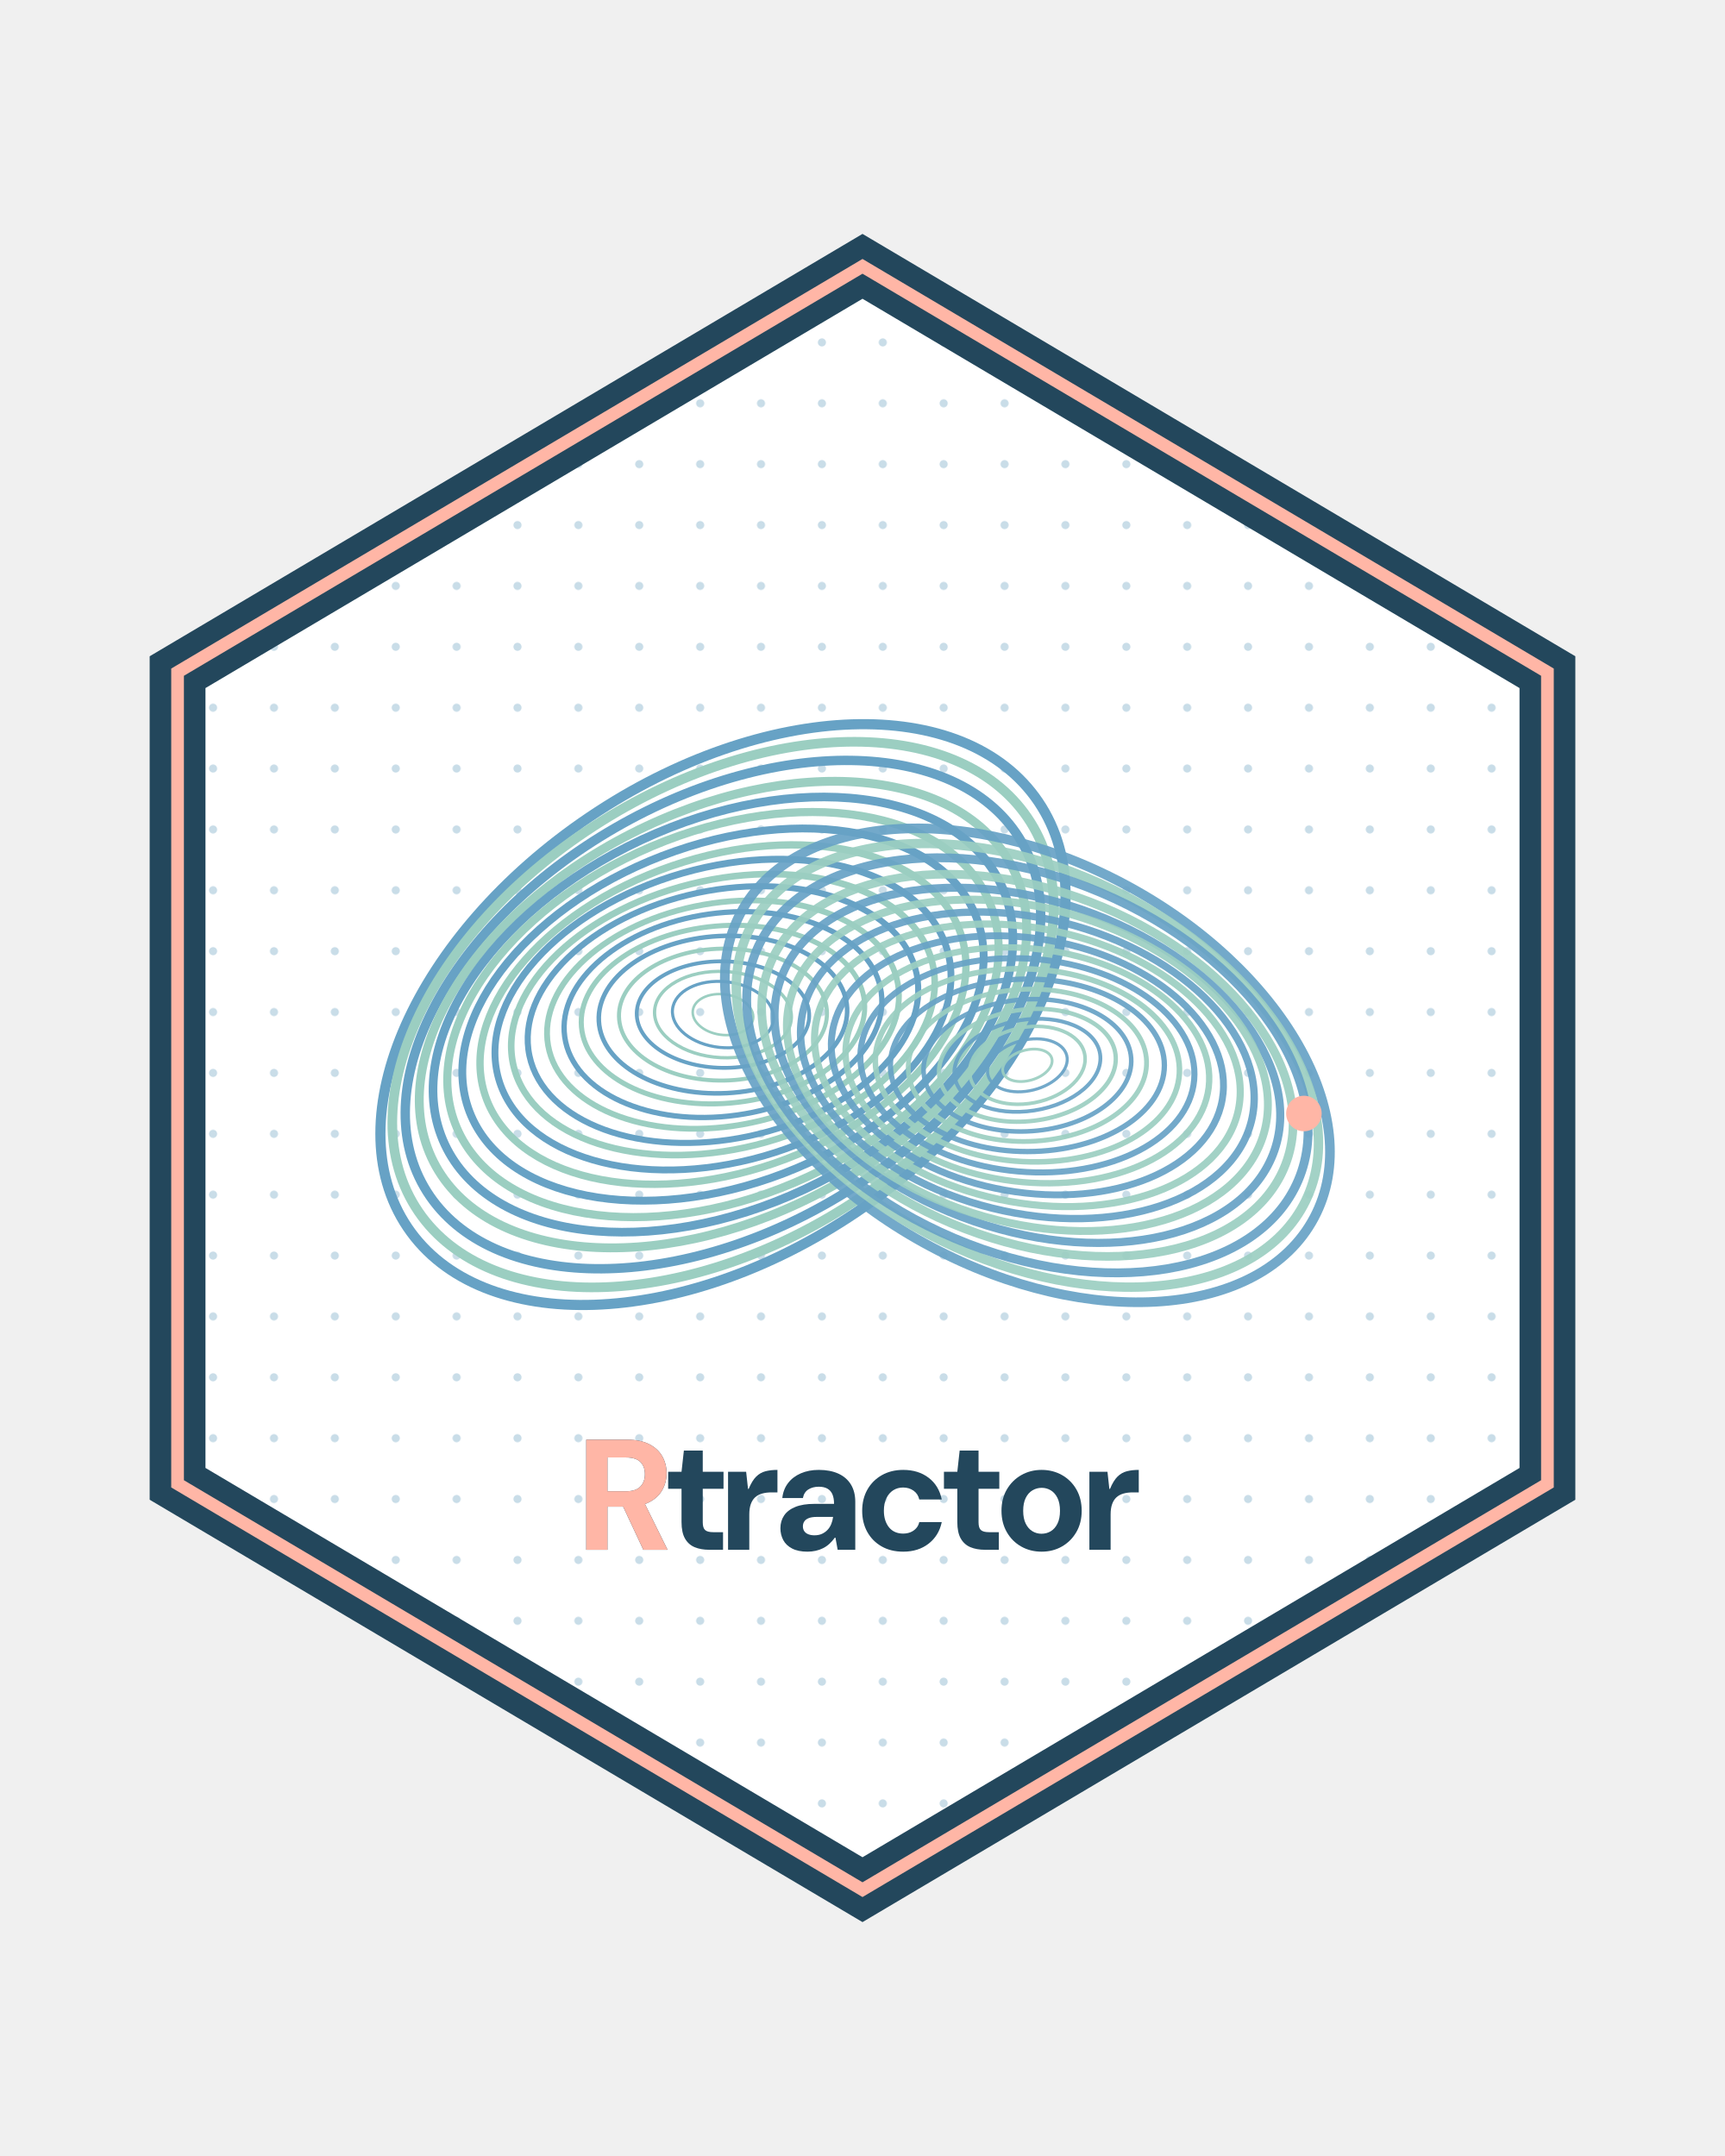
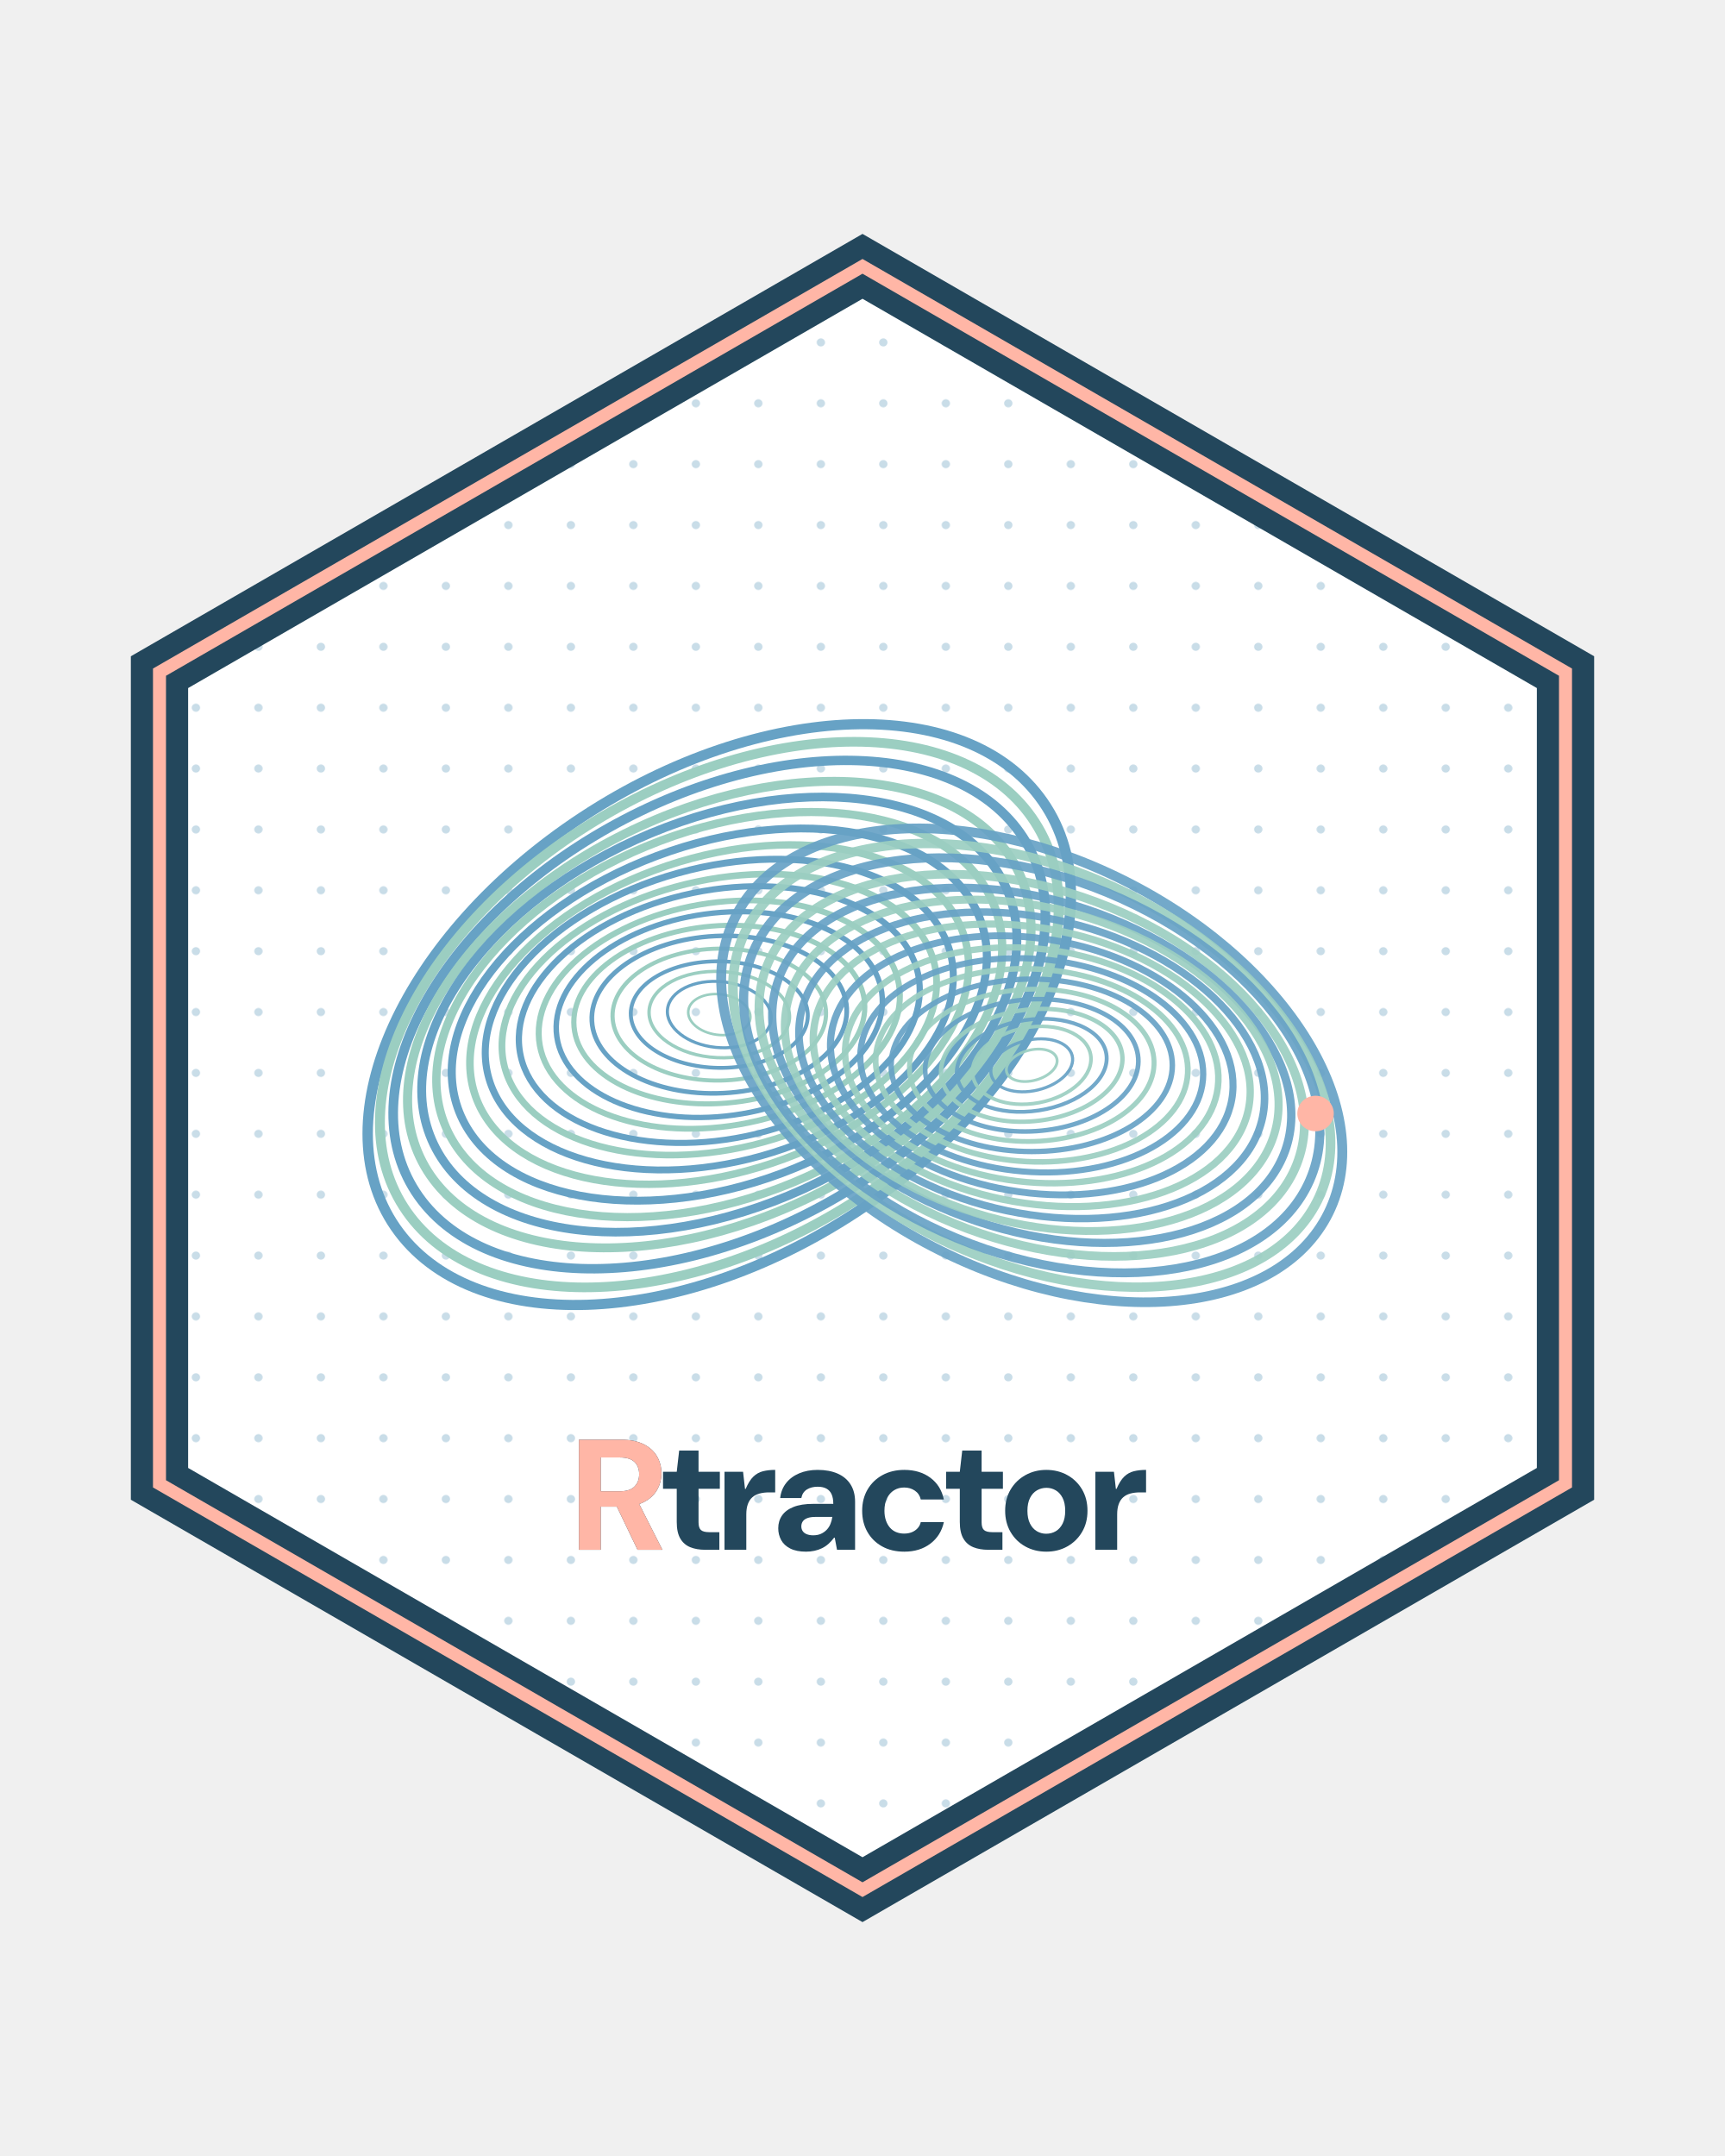
<svg xmlns="http://www.w3.org/2000/svg" width="560" height="700" viewBox="0 0 680 700" role="img">
  <defs>
    <clipPath id="hexclip">
      <polygon points="340,30 610,190 610,510 340,670 70,510 70,190" />
    </clipPath>
    <pattern id="dotgrid" width="24" height="24" patternUnits="userSpaceOnUse">
      <circle cx="12" cy="12" r="1.6" fill="#9DC1D6" opacity="0.55" />
    </pattern>
  </defs>
-   <polygon points="340,30 610,190 610,510 340,670 70,510 70,190" fill="#FFFFFF" clip-path="url(#hexclip)" />
-   <rect x="70" y="30" width="540" height="640" fill="url(#dotgrid)" clip-path="url(#hexclip)" />
-   <g clip-path="url(#hexclip)">
-     <ellipse cx="285" cy="325" rx="150" ry="94" transform="rotate(-34 285 325)" fill="none" stroke="#67A2C5" stroke-width="4" />
-     <ellipse cx="285" cy="325" rx="143" ry="90" transform="rotate(-32 285 325)" fill="none" stroke="#9BCEC1" stroke-width="3.8" />
-     <ellipse cx="285" cy="325" rx="136" ry="85" transform="rotate(-30 285 325)" fill="none" stroke="#67A2C5" stroke-width="3.7" />
-     <ellipse cx="285" cy="325" rx="128" ry="80" transform="rotate(-27 285 325)" fill="none" stroke="#9BCEC1" stroke-width="3.5" />
-     <ellipse cx="285" cy="325" rx="121" ry="76" transform="rotate(-25 285 325)" fill="none" stroke="#67A2C5" stroke-width="3.4" />
-     <ellipse cx="285" cy="325" rx="114" ry="72" transform="rotate(-23 285 325)" fill="none" stroke="#9BCEC1" stroke-width="3.2" />
-     <ellipse cx="285" cy="325" rx="107" ry="67" transform="rotate(-21 285 325)" fill="none" stroke="#67A2C5" stroke-width="3.1" />
-     <ellipse cx="285" cy="325" rx="99" ry="62" transform="rotate(-19 285 325)" fill="none" stroke="#9BCEC1" stroke-width="2.9" />
-     <ellipse cx="285" cy="325" rx="92" ry="58" transform="rotate(-16 285 325)" fill="none" stroke="#67A2C5" stroke-width="2.7" />
-     <ellipse cx="285" cy="325" rx="85" ry="53" transform="rotate(-14 285 325)" fill="none" stroke="#9BCEC1" stroke-width="2.6" />
-     <ellipse cx="285" cy="325" rx="78" ry="49" transform="rotate(-12 285 325)" fill="none" stroke="#67A2C5" stroke-width="2.4" />
-     <ellipse cx="285" cy="325" rx="70" ry="44" transform="rotate(-10 285 325)" fill="none" stroke="#9BCEC1" stroke-width="2.3" />
-     <ellipse cx="285" cy="325" rx="63" ry="40" transform="rotate(-8  285 325)" fill="none" stroke="#67A2C5" stroke-width="2.1" />
-     <ellipse cx="285" cy="325" rx="56" ry="35" transform="rotate(-5  285 325)" fill="none" stroke="#9BCEC1" stroke-width="2.0" />
-     <ellipse cx="285" cy="325" rx="49" ry="31" transform="rotate(-3  285 325)" fill="none" stroke="#67A2C5" stroke-width="1.8" />
-     <ellipse cx="285" cy="325" rx="41" ry="26" transform="rotate(-1  285 325)" fill="none" stroke="#9BCEC1" stroke-width="1.6" />
-     <ellipse cx="285" cy="325" rx="34" ry="21" transform="rotate(1   285 325)" fill="none" stroke="#67A2C5" stroke-width="1.5" />
-     <ellipse cx="285" cy="325" rx="27" ry="17" transform="rotate(3   285 325)" fill="none" stroke="#9BCEC1" stroke-width="1.3" />
-     <ellipse cx="285" cy="325" rx="20" ry="13" transform="rotate(6   285 325)" fill="none" stroke="#67A2C5" stroke-width="1.2" />
-     <ellipse cx="285" cy="325" rx="12" ry="8" transform="rotate(8   285 325)" fill="none" stroke="#9BCEC1" stroke-width="1.0" />
-     <ellipse cx="405" cy="345" rx="128" ry="81" transform="rotate(28 405 345)" fill="none" stroke="#67A2C5" stroke-width="3.8" opacity="0.92" />
-     <ellipse cx="405" cy="345" rx="122" ry="77" transform="rotate(26 405 345)" fill="none" stroke="#9BCEC1" stroke-width="3.7" opacity="0.92" />
-     <ellipse cx="405" cy="345" rx="116" ry="74" transform="rotate(23 405 345)" fill="none" stroke="#67A2C5" stroke-width="3.5" opacity="0.92" />
-     <ellipse cx="405" cy="345" rx="109" ry="69" transform="rotate(21 405 345)" fill="none" stroke="#9BCEC1" stroke-width="3.4" opacity="0.92" />
-     <ellipse cx="405" cy="345" rx="103" ry="65" transform="rotate(19 405 345)" fill="none" stroke="#67A2C5" stroke-width="3.2" opacity="0.92" />
-     <ellipse cx="405" cy="345" rx="97" ry="62" transform="rotate(16 405 345)" fill="none" stroke="#9BCEC1" stroke-width="3.1" opacity="0.92" />
-     <ellipse cx="405" cy="345" rx="91" ry="58" transform="rotate(14 405 345)" fill="none" stroke="#67A2C5" stroke-width="2.9" opacity="0.92" />
-     <ellipse cx="405" cy="345" rx="85" ry="54" transform="rotate(12 405 345)" fill="none" stroke="#9BCEC1" stroke-width="2.8" opacity="0.92" />
-     <ellipse cx="405" cy="345" rx="78" ry="50" transform="rotate(10 405 345)" fill="none" stroke="#67A2C5" stroke-width="2.7" opacity="0.92" />
-     <ellipse cx="405" cy="345" rx="72" ry="46" transform="rotate(7   405 345)" fill="none" stroke="#9BCEC1" stroke-width="2.5" opacity="0.92" />
-     <ellipse cx="405" cy="345" rx="66" ry="42" transform="rotate(5   405 345)" fill="none" stroke="#67A2C5" stroke-width="2.4" opacity="0.92" />
-     <ellipse cx="405" cy="345" rx="60" ry="38" transform="rotate(3   405 345)" fill="none" stroke="#9BCEC1" stroke-width="2.2" opacity="0.92" />
-     <ellipse cx="405" cy="345" rx="54" ry="34" transform="rotate(0   405 345)" fill="none" stroke="#67A2C5" stroke-width="2.1" opacity="0.92" />
-     <ellipse cx="405" cy="345" rx="47" ry="30" transform="rotate(-2  405 345)" fill="none" stroke="#9BCEC1" stroke-width="1.9" opacity="0.92" />
-     <ellipse cx="405" cy="345" rx="41" ry="26" transform="rotate(-4  405 345)" fill="none" stroke="#67A2C5" stroke-width="1.8" opacity="0.92" />
-     <ellipse cx="405" cy="345" rx="35" ry="22" transform="rotate(-7  405 345)" fill="none" stroke="#9BCEC1" stroke-width="1.7" opacity="0.92" />
-     <ellipse cx="405" cy="345" rx="29" ry="18" transform="rotate(-9  405 345)" fill="none" stroke="#67A2C5" stroke-width="1.5" opacity="0.92" />
-     <ellipse cx="405" cy="345" rx="23" ry="15" transform="rotate(-11 405 345)" fill="none" stroke="#9BCEC1" stroke-width="1.4" opacity="0.92" />
-     <ellipse cx="405" cy="345" rx="16" ry="10" transform="rotate(-14 405 345)" fill="none" stroke="#67A2C5" stroke-width="1.2" opacity="0.92" />
-     <ellipse cx="405" cy="345" rx="10" ry="6" transform="rotate(-16 405 345)" fill="none" stroke="#9BCEC1" stroke-width="1.1" opacity="0.92" />
-     <circle cx="514" cy="364" r="7" fill="#FFB6A6" />
+   <g transform="translate(340,0) scale(1.0264,1) translate(-340,0)">
+     <polygon points="340,30 610,190 610,510 340,670 70,510 70,190" fill="#FFFFFF" clip-path="url(#hexclip)" />
+     <rect x="70" y="30" width="540" height="640" fill="url(#dotgrid)" clip-path="url(#hexclip)" />
+     <g clip-path="url(#hexclip)">
+       <ellipse cx="285" cy="325" rx="150" ry="94" transform="rotate(-34 285 325)" fill="none" stroke="#67A2C5" stroke-width="4" />
+       <ellipse cx="285" cy="325" rx="143" ry="90" transform="rotate(-32 285 325)" fill="none" stroke="#9BCEC1" stroke-width="3.8" />
+       <ellipse cx="285" cy="325" rx="136" ry="85" transform="rotate(-30 285 325)" fill="none" stroke="#67A2C5" stroke-width="3.7" />
+       <ellipse cx="285" cy="325" rx="128" ry="80" transform="rotate(-27 285 325)" fill="none" stroke="#9BCEC1" stroke-width="3.5" />
+       <ellipse cx="285" cy="325" rx="121" ry="76" transform="rotate(-25 285 325)" fill="none" stroke="#67A2C5" stroke-width="3.4" />
+       <ellipse cx="285" cy="325" rx="114" ry="72" transform="rotate(-23 285 325)" fill="none" stroke="#9BCEC1" stroke-width="3.2" />
+       <ellipse cx="285" cy="325" rx="107" ry="67" transform="rotate(-21 285 325)" fill="none" stroke="#67A2C5" stroke-width="3.1" />
+       <ellipse cx="285" cy="325" rx="99" ry="62" transform="rotate(-19 285 325)" fill="none" stroke="#9BCEC1" stroke-width="2.9" />
+       <ellipse cx="285" cy="325" rx="92" ry="58" transform="rotate(-16 285 325)" fill="none" stroke="#67A2C5" stroke-width="2.7" />
+       <ellipse cx="285" cy="325" rx="85" ry="53" transform="rotate(-14 285 325)" fill="none" stroke="#9BCEC1" stroke-width="2.6" />
+       <ellipse cx="285" cy="325" rx="78" ry="49" transform="rotate(-12 285 325)" fill="none" stroke="#67A2C5" stroke-width="2.4" />
+       <ellipse cx="285" cy="325" rx="70" ry="44" transform="rotate(-10 285 325)" fill="none" stroke="#9BCEC1" stroke-width="2.3" />
+       <ellipse cx="285" cy="325" rx="63" ry="40" transform="rotate(-8  285 325)" fill="none" stroke="#67A2C5" stroke-width="2.1" />
+       <ellipse cx="285" cy="325" rx="56" ry="35" transform="rotate(-5  285 325)" fill="none" stroke="#9BCEC1" stroke-width="2.0" />
+       <ellipse cx="285" cy="325" rx="49" ry="31" transform="rotate(-3  285 325)" fill="none" stroke="#67A2C5" stroke-width="1.8" />
+       <ellipse cx="285" cy="325" rx="41" ry="26" transform="rotate(-1  285 325)" fill="none" stroke="#9BCEC1" stroke-width="1.6" />
+       <ellipse cx="285" cy="325" rx="34" ry="21" transform="rotate(1   285 325)" fill="none" stroke="#67A2C5" stroke-width="1.5" />
+       <ellipse cx="285" cy="325" rx="27" ry="17" transform="rotate(3   285 325)" fill="none" stroke="#9BCEC1" stroke-width="1.3" />
+       <ellipse cx="285" cy="325" rx="20" ry="13" transform="rotate(6   285 325)" fill="none" stroke="#67A2C5" stroke-width="1.2" />
+       <ellipse cx="285" cy="325" rx="12" ry="8" transform="rotate(8   285 325)" fill="none" stroke="#9BCEC1" stroke-width="1.0" />
+       <ellipse cx="405" cy="345" rx="128" ry="81" transform="rotate(28 405 345)" fill="none" stroke="#67A2C5" stroke-width="3.8" opacity="0.92" />
+       <ellipse cx="405" cy="345" rx="122" ry="77" transform="rotate(26 405 345)" fill="none" stroke="#9BCEC1" stroke-width="3.7" opacity="0.92" />
+       <ellipse cx="405" cy="345" rx="116" ry="74" transform="rotate(23 405 345)" fill="none" stroke="#67A2C5" stroke-width="3.5" opacity="0.92" />
+       <ellipse cx="405" cy="345" rx="109" ry="69" transform="rotate(21 405 345)" fill="none" stroke="#9BCEC1" stroke-width="3.4" opacity="0.92" />
+       <ellipse cx="405" cy="345" rx="103" ry="65" transform="rotate(19 405 345)" fill="none" stroke="#67A2C5" stroke-width="3.2" opacity="0.92" />
+       <ellipse cx="405" cy="345" rx="97" ry="62" transform="rotate(16 405 345)" fill="none" stroke="#9BCEC1" stroke-width="3.1" opacity="0.92" />
+       <ellipse cx="405" cy="345" rx="91" ry="58" transform="rotate(14 405 345)" fill="none" stroke="#67A2C5" stroke-width="2.9" opacity="0.92" />
+       <ellipse cx="405" cy="345" rx="85" ry="54" transform="rotate(12 405 345)" fill="none" stroke="#9BCEC1" stroke-width="2.8" opacity="0.92" />
+       <ellipse cx="405" cy="345" rx="78" ry="50" transform="rotate(10 405 345)" fill="none" stroke="#67A2C5" stroke-width="2.7" opacity="0.92" />
+       <ellipse cx="405" cy="345" rx="72" ry="46" transform="rotate(7   405 345)" fill="none" stroke="#9BCEC1" stroke-width="2.5" opacity="0.92" />
+       <ellipse cx="405" cy="345" rx="66" ry="42" transform="rotate(5   405 345)" fill="none" stroke="#67A2C5" stroke-width="2.4" opacity="0.92" />
+       <ellipse cx="405" cy="345" rx="60" ry="38" transform="rotate(3   405 345)" fill="none" stroke="#9BCEC1" stroke-width="2.2" opacity="0.92" />
+       <ellipse cx="405" cy="345" rx="54" ry="34" transform="rotate(0   405 345)" fill="none" stroke="#67A2C5" stroke-width="2.1" opacity="0.92" />
+       <ellipse cx="405" cy="345" rx="47" ry="30" transform="rotate(-2  405 345)" fill="none" stroke="#9BCEC1" stroke-width="1.9" opacity="0.92" />
+       <ellipse cx="405" cy="345" rx="41" ry="26" transform="rotate(-4  405 345)" fill="none" stroke="#67A2C5" stroke-width="1.8" opacity="0.92" />
+       <ellipse cx="405" cy="345" rx="35" ry="22" transform="rotate(-7  405 345)" fill="none" stroke="#9BCEC1" stroke-width="1.7" opacity="0.92" />
+       <ellipse cx="405" cy="345" rx="29" ry="18" transform="rotate(-9  405 345)" fill="none" stroke="#67A2C5" stroke-width="1.5" opacity="0.92" />
+       <ellipse cx="405" cy="345" rx="23" ry="15" transform="rotate(-11 405 345)" fill="none" stroke="#9BCEC1" stroke-width="1.4" opacity="0.92" />
+       <ellipse cx="405" cy="345" rx="16" ry="10" transform="rotate(-14 405 345)" fill="none" stroke="#67A2C5" stroke-width="1.2" opacity="0.92" />
+       <ellipse cx="405" cy="345" rx="10" ry="6" transform="rotate(-16 405 345)" fill="none" stroke="#9BCEC1" stroke-width="1.1" opacity="0.92" />
+       <circle cx="514" cy="364" r="7" fill="#FFB6A6" />
+     </g>
+     <g>
+       <g transform="translate(228.304 536.0) scale(0.062 -0.062)">
+         <path d="M45 0V700H307Q391 700 446.5 671.0Q502 642 529.0 593.5Q556 545 556 486Q556 430 529.5 381.5Q503 333 447.5 303.5Q392 274 305 274H180V0ZM408 0 264 308H410L562 0ZM180 372H298Q360 372 389.0 402.0Q418 432 418 481Q418 530 389.0 558.5Q360 587 298 587H180Z" fill="#23475C" />
+       </g>
+       <g transform="translate(263.078 536.0) scale(0.062 -0.062)">
+         <path d="M266 0Q213 0 173.5 16.5Q134 33 112.0 71.5Q90 110 90 177V388H5V496H90L105 631H225V496H357V388H225V175Q225 139 240.0 125.5Q255 112 291 112H354V0Z" fill="#23475C" />
+       </g>
+       <g transform="translate(284.522 536.0) scale(0.062 -0.062)">
+         <path d="M40 0V496H155L167 387H171Q193 440 219.0 465.5Q245 491 278.5 499.5Q312 508 354 508V365H317Q283 365 256.5 357.5Q230 350 212.0 333.5Q194 317 184.5 290.0Q175 263 175 225V0Z" fill="#23475C" />
+       </g>
+       <g transform="translate(305.780 536.0) scale(0.062 -0.062)">
+         <path d="M202 -12Q143 -12 104.5 8.0Q66 28 48.0 62.0Q30 96 30 137Q30 183 53.5 218.0Q77 253 125.0 272.5Q173 292 246 292H371Q371 329 360.5 353.0Q350 377 328.5 389.0Q307 401 274 401Q235 401 207.5 383.5Q180 366 173 329H42Q48 384 78.5 424.0Q109 464 159.5 486.0Q210 508 274 508Q346 508 398.0 484.5Q450 461 478.0 415.5Q506 370 506 305V0H394L380 77H376Q360 55 341.5 38.0Q323 21 301.0 10.0Q279 -1 254.0 -6.5Q229 -12 202 -12ZM246 92Q274 92 294.5 101.5Q315 111 330.0 127.0Q345 143 353.5 164.5Q362 186 365 209H261Q230 209 210.5 201.5Q191 194 182.0 180.5Q173 167 173 149Q173 131 182.0 118.0Q191 105 208.0 98.5Q225 92 246 92Z" fill="#23475C" />
+       </g>
+       <g transform="translate(338.322 536.0) scale(0.062 -0.062)">
+         <path d="M286 -12Q207 -12 148.5 21.5Q90 55 57.5 113.5Q25 172 25 248Q25 324 58.0 382.5Q91 441 150.0 474.5Q209 508 286 508Q382 508 447.5 458.0Q513 408 531 320H388Q380 356 351.5 376.0Q323 396 285 396Q250 396 222.5 378.5Q195 361 179.0 328.0Q163 295 163 248Q163 214 172.0 187.0Q181 160 197.0 141.0Q213 122 235.5 112.5Q258 103 285 103Q311 103 332.0 111.5Q353 120 368.0 136.5Q383 153 388 176H531Q513 90 447.5 39.0Q382 -12 286 -12Z" fill="#23475C" />
+       </g>
+       <g transform="translate(371.794 536.0) scale(0.062 -0.062)">
+         <path d="M266 0Q213 0 173.5 16.5Q134 33 112.0 71.5Q90 110 90 177V388H5V496H90L105 631H225V496H357V388H225V175Q225 139 240.0 125.5Q255 112 291 112H354V0Z" fill="#23475C" />
+       </g>
+       <g transform="translate(393.238 536.0) scale(0.062 -0.062)">
+         <path d="M280 -12Q208 -12 150.0 21.0Q92 54 58.5 113.0Q25 172 25 248Q25 325 59.0 383.5Q93 442 151.0 475.0Q209 508 280 508Q352 508 410.0 475.0Q468 442 501.5 383.5Q535 325 535 248Q535 171 501.0 112.5Q467 54 409.5 21.0Q352 -12 280 -12ZM279 102Q312 102 338.5 118.0Q365 134 381.0 166.5Q397 199 397 248Q397 297 381.0 329.5Q365 362 338.5 378.0Q312 394 281 394Q249 394 222.0 378.0Q195 362 179.0 329.5Q163 297 163 248Q163 199 179.0 166.5Q195 134 221.5 118.0Q248 102 279 102Z" fill="#23475C" />
+       </g>
+       <g transform="translate(426.958 536.0) scale(0.062 -0.062)">
+         <path d="M40 0V496H155L167 387H171Q193 440 219.0 465.5Q245 491 278.5 499.5Q312 508 354 508V365H317Q283 365 256.5 357.5Q230 350 212.0 333.5Q194 317 184.5 290.0Q175 263 175 225V0Z" fill="#23475C" />
+       </g>
+     </g>
+     <g transform="translate(228.304 536.0) scale(0.062 -0.062)">
+       <path d="M45 0V700H307Q391 700 446.5 671.0Q502 642 529.0 593.5Q556 545 556 486Q556 430 529.5 381.5Q503 333 447.5 303.5Q392 274 305 274H180V0ZM408 0 264 308H410L562 0ZM180 372H298Q360 372 389.0 402.0Q418 432 418 481Q418 530 389.0 558.5Q360 587 298 587H180Z" fill="#FFB6A6" />
+     </g>
+     <polygon points="340,30 610,190 610,510 340,670 70,510 70,190" fill="none" stroke="#23475C" stroke-width="22" />
+     <polygon points="340,30 610,190 610,510 340,670 70,510 70,190" fill="none" stroke="#FFB6A6" stroke-width="5" />
  </g>
-   <g>
-     <g transform="translate(228.304 536.0) scale(0.062 -0.062)">
-       <path d="M45 0V700H307Q391 700 446.5 671.0Q502 642 529.0 593.5Q556 545 556 486Q556 430 529.5 381.5Q503 333 447.5 303.5Q392 274 305 274H180V0ZM408 0 264 308H410L562 0ZM180 372H298Q360 372 389.0 402.0Q418 432 418 481Q418 530 389.0 558.5Q360 587 298 587H180Z" fill="#23475C" />
-     </g>
-     <g transform="translate(263.078 536.0) scale(0.062 -0.062)">
-       <path d="M266 0Q213 0 173.5 16.5Q134 33 112.0 71.5Q90 110 90 177V388H5V496H90L105 631H225V496H357V388H225V175Q225 139 240.0 125.5Q255 112 291 112H354V0Z" fill="#23475C" />
-     </g>
-     <g transform="translate(284.522 536.0) scale(0.062 -0.062)">
-       <path d="M40 0V496H155L167 387H171Q193 440 219.0 465.5Q245 491 278.5 499.5Q312 508 354 508V365H317Q283 365 256.5 357.5Q230 350 212.0 333.5Q194 317 184.5 290.0Q175 263 175 225V0Z" fill="#23475C" />
-     </g>
-     <g transform="translate(305.780 536.0) scale(0.062 -0.062)">
-       <path d="M202 -12Q143 -12 104.5 8.0Q66 28 48.0 62.0Q30 96 30 137Q30 183 53.5 218.0Q77 253 125.0 272.5Q173 292 246 292H371Q371 329 360.5 353.0Q350 377 328.5 389.0Q307 401 274 401Q235 401 207.5 383.5Q180 366 173 329H42Q48 384 78.5 424.0Q109 464 159.5 486.0Q210 508 274 508Q346 508 398.0 484.5Q450 461 478.0 415.5Q506 370 506 305V0H394L380 77H376Q360 55 341.5 38.0Q323 21 301.0 10.0Q279 -1 254.0 -6.5Q229 -12 202 -12ZM246 92Q274 92 294.5 101.5Q315 111 330.0 127.0Q345 143 353.5 164.5Q362 186 365 209H261Q230 209 210.5 201.5Q191 194 182.0 180.5Q173 167 173 149Q173 131 182.0 118.0Q191 105 208.0 98.5Q225 92 246 92Z" fill="#23475C" />
-     </g>
-     <g transform="translate(338.322 536.0) scale(0.062 -0.062)">
-       <path d="M286 -12Q207 -12 148.5 21.5Q90 55 57.5 113.5Q25 172 25 248Q25 324 58.0 382.5Q91 441 150.0 474.5Q209 508 286 508Q382 508 447.5 458.0Q513 408 531 320H388Q380 356 351.5 376.0Q323 396 285 396Q250 396 222.5 378.5Q195 361 179.0 328.0Q163 295 163 248Q163 214 172.0 187.0Q181 160 197.0 141.0Q213 122 235.5 112.5Q258 103 285 103Q311 103 332.0 111.5Q353 120 368.0 136.5Q383 153 388 176H531Q513 90 447.5 39.0Q382 -12 286 -12Z" fill="#23475C" />
-     </g>
-     <g transform="translate(371.794 536.0) scale(0.062 -0.062)">
-       <path d="M266 0Q213 0 173.5 16.5Q134 33 112.0 71.5Q90 110 90 177V388H5V496H90L105 631H225V496H357V388H225V175Q225 139 240.0 125.5Q255 112 291 112H354V0Z" fill="#23475C" />
-     </g>
-     <g transform="translate(393.238 536.0) scale(0.062 -0.062)">
-       <path d="M280 -12Q208 -12 150.0 21.0Q92 54 58.5 113.0Q25 172 25 248Q25 325 59.0 383.5Q93 442 151.0 475.0Q209 508 280 508Q352 508 410.0 475.0Q468 442 501.5 383.5Q535 325 535 248Q535 171 501.0 112.5Q467 54 409.5 21.0Q352 -12 280 -12ZM279 102Q312 102 338.5 118.0Q365 134 381.0 166.5Q397 199 397 248Q397 297 381.0 329.5Q365 362 338.5 378.0Q312 394 281 394Q249 394 222.0 378.0Q195 362 179.0 329.5Q163 297 163 248Q163 199 179.0 166.5Q195 134 221.5 118.0Q248 102 279 102Z" fill="#23475C" />
-     </g>
-     <g transform="translate(426.958 536.0) scale(0.062 -0.062)">
-       <path d="M40 0V496H155L167 387H171Q193 440 219.0 465.5Q245 491 278.5 499.5Q312 508 354 508V365H317Q283 365 256.5 357.5Q230 350 212.0 333.5Q194 317 184.5 290.0Q175 263 175 225V0Z" fill="#23475C" />
-     </g>
-   </g>
-   <g transform="translate(228.304 536.0) scale(0.062 -0.062)">
-     <path d="M45 0V700H307Q391 700 446.5 671.0Q502 642 529.0 593.5Q556 545 556 486Q556 430 529.5 381.5Q503 333 447.5 303.5Q392 274 305 274H180V0ZM408 0 264 308H410L562 0ZM180 372H298Q360 372 389.0 402.0Q418 432 418 481Q418 530 389.0 558.5Q360 587 298 587H180Z" fill="#FFB6A6" />
-   </g>
-   <polygon points="340,30 610,190 610,510 340,670 70,510 70,190" fill="none" stroke="#23475C" stroke-width="22" />
-   <polygon points="340,30 610,190 610,510 340,670 70,510 70,190" fill="none" stroke="#FFB6A6" stroke-width="5" />
</svg>
